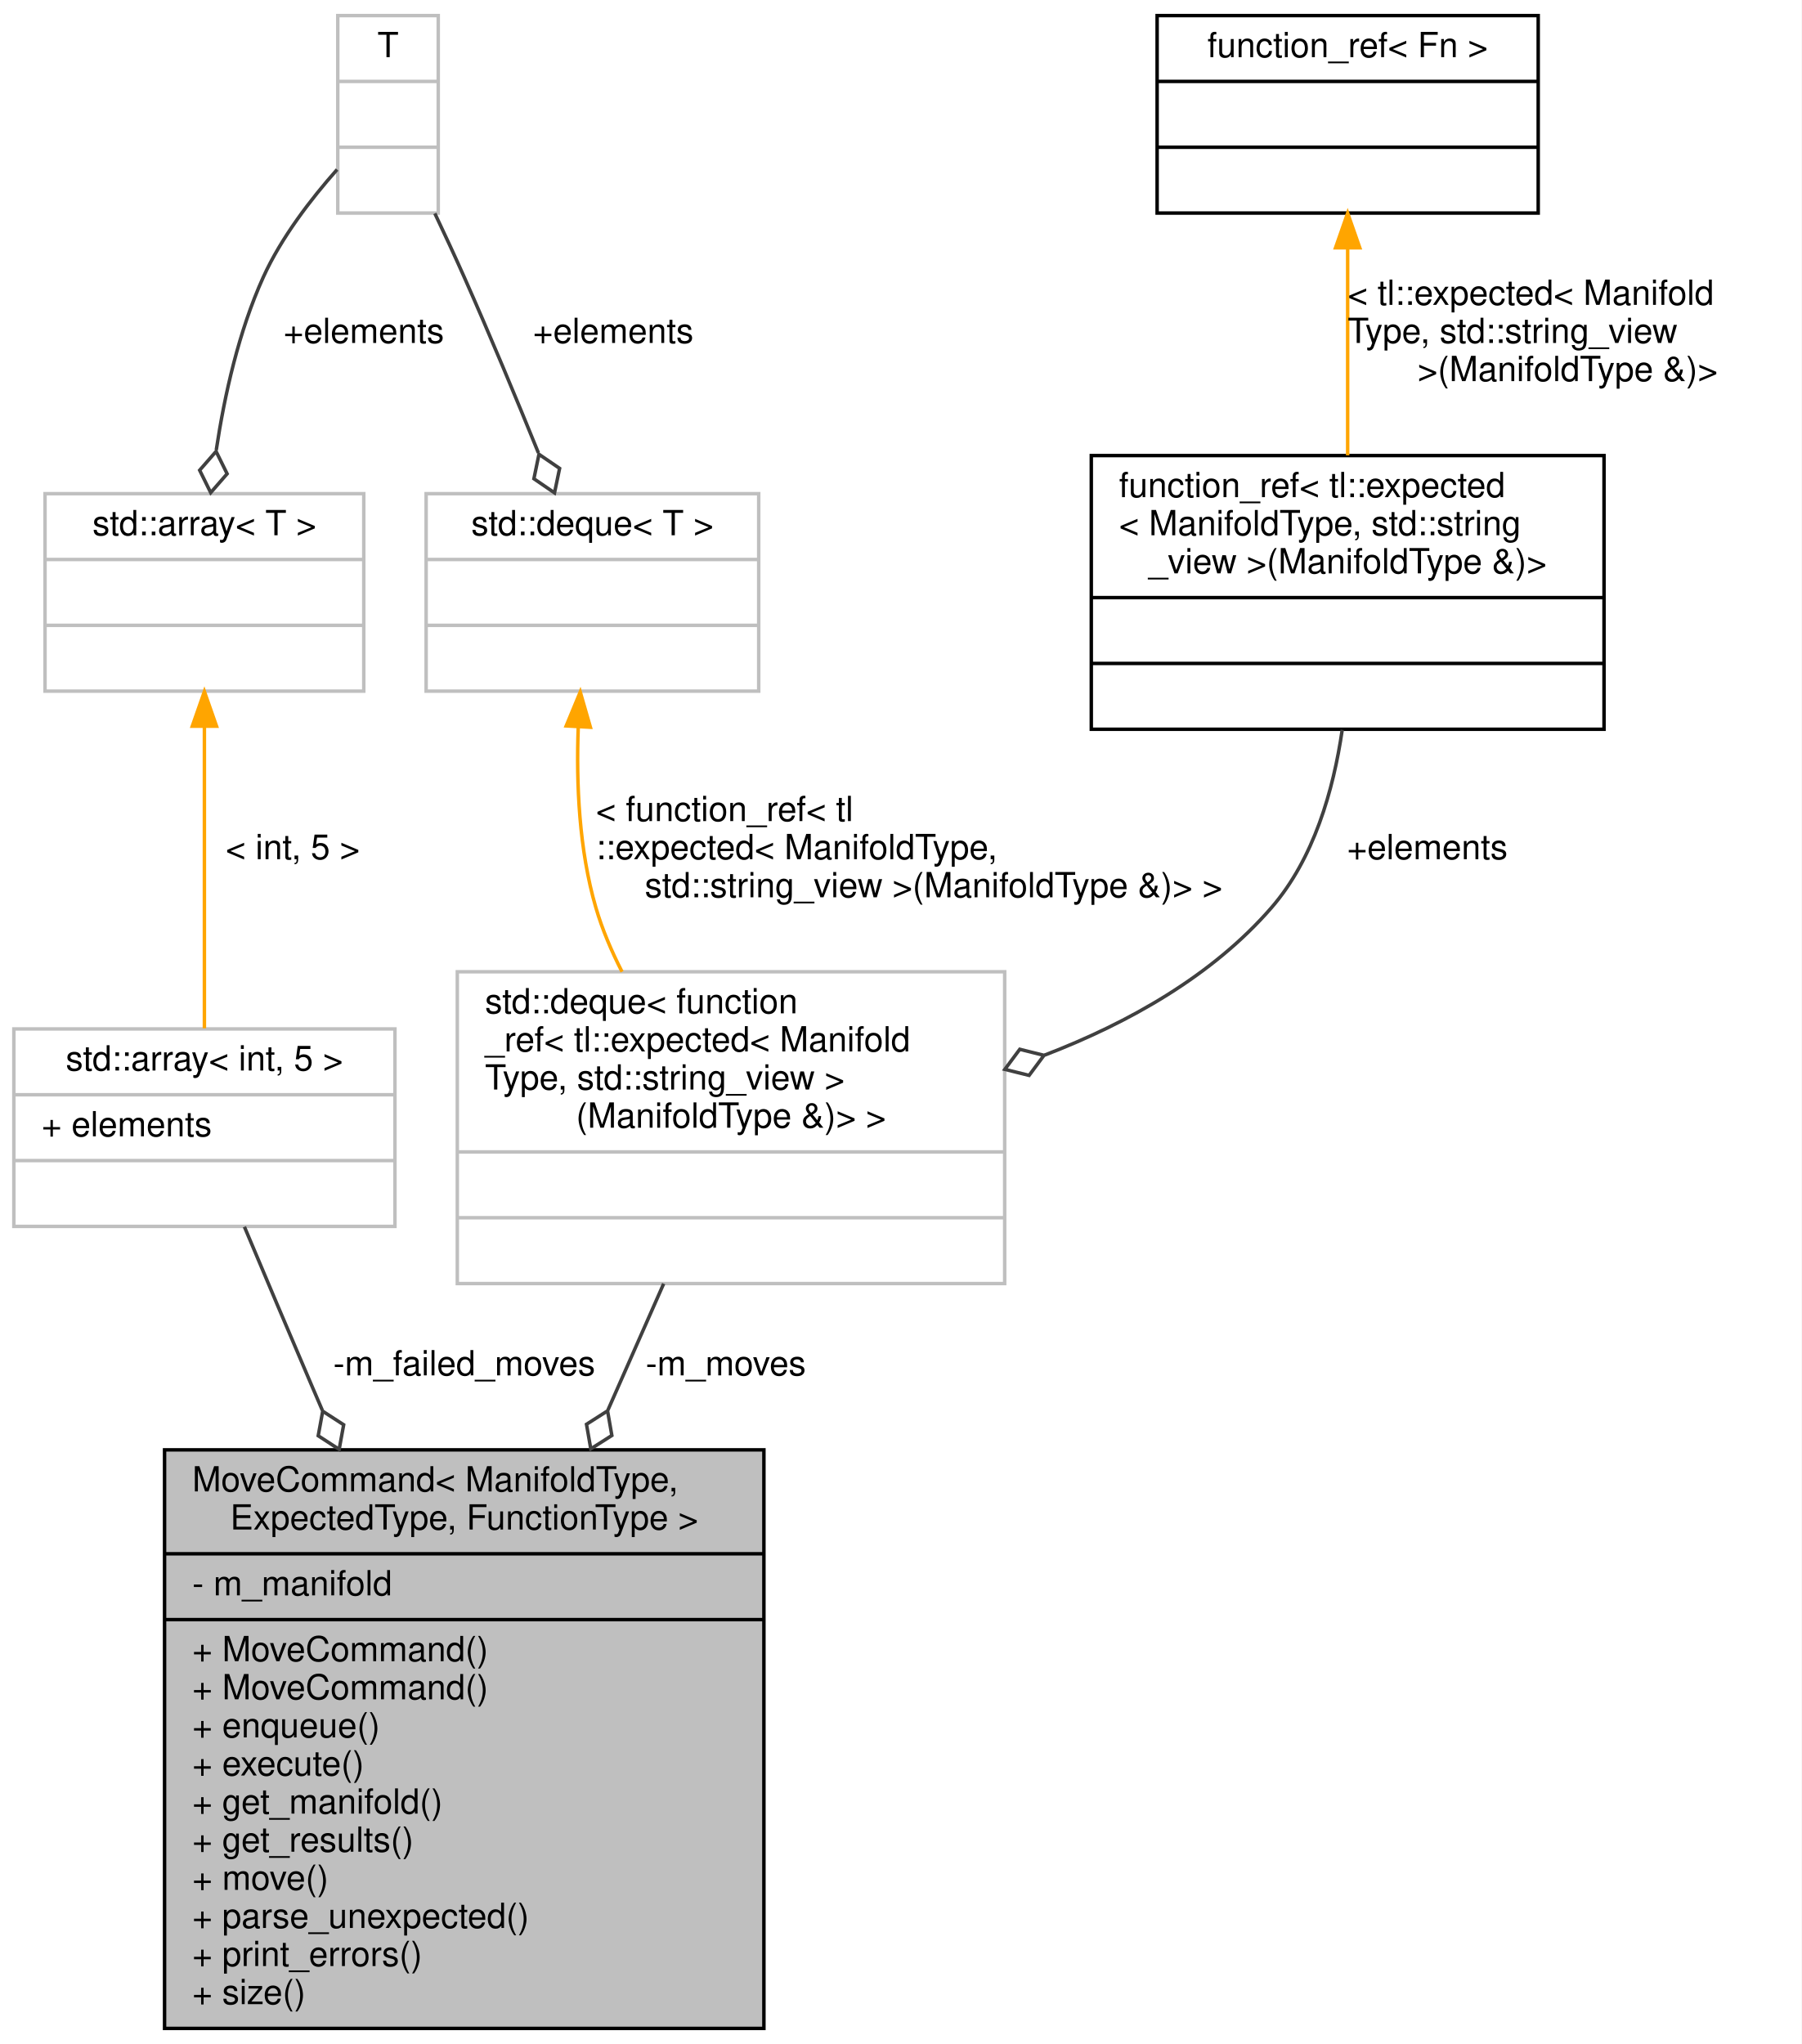
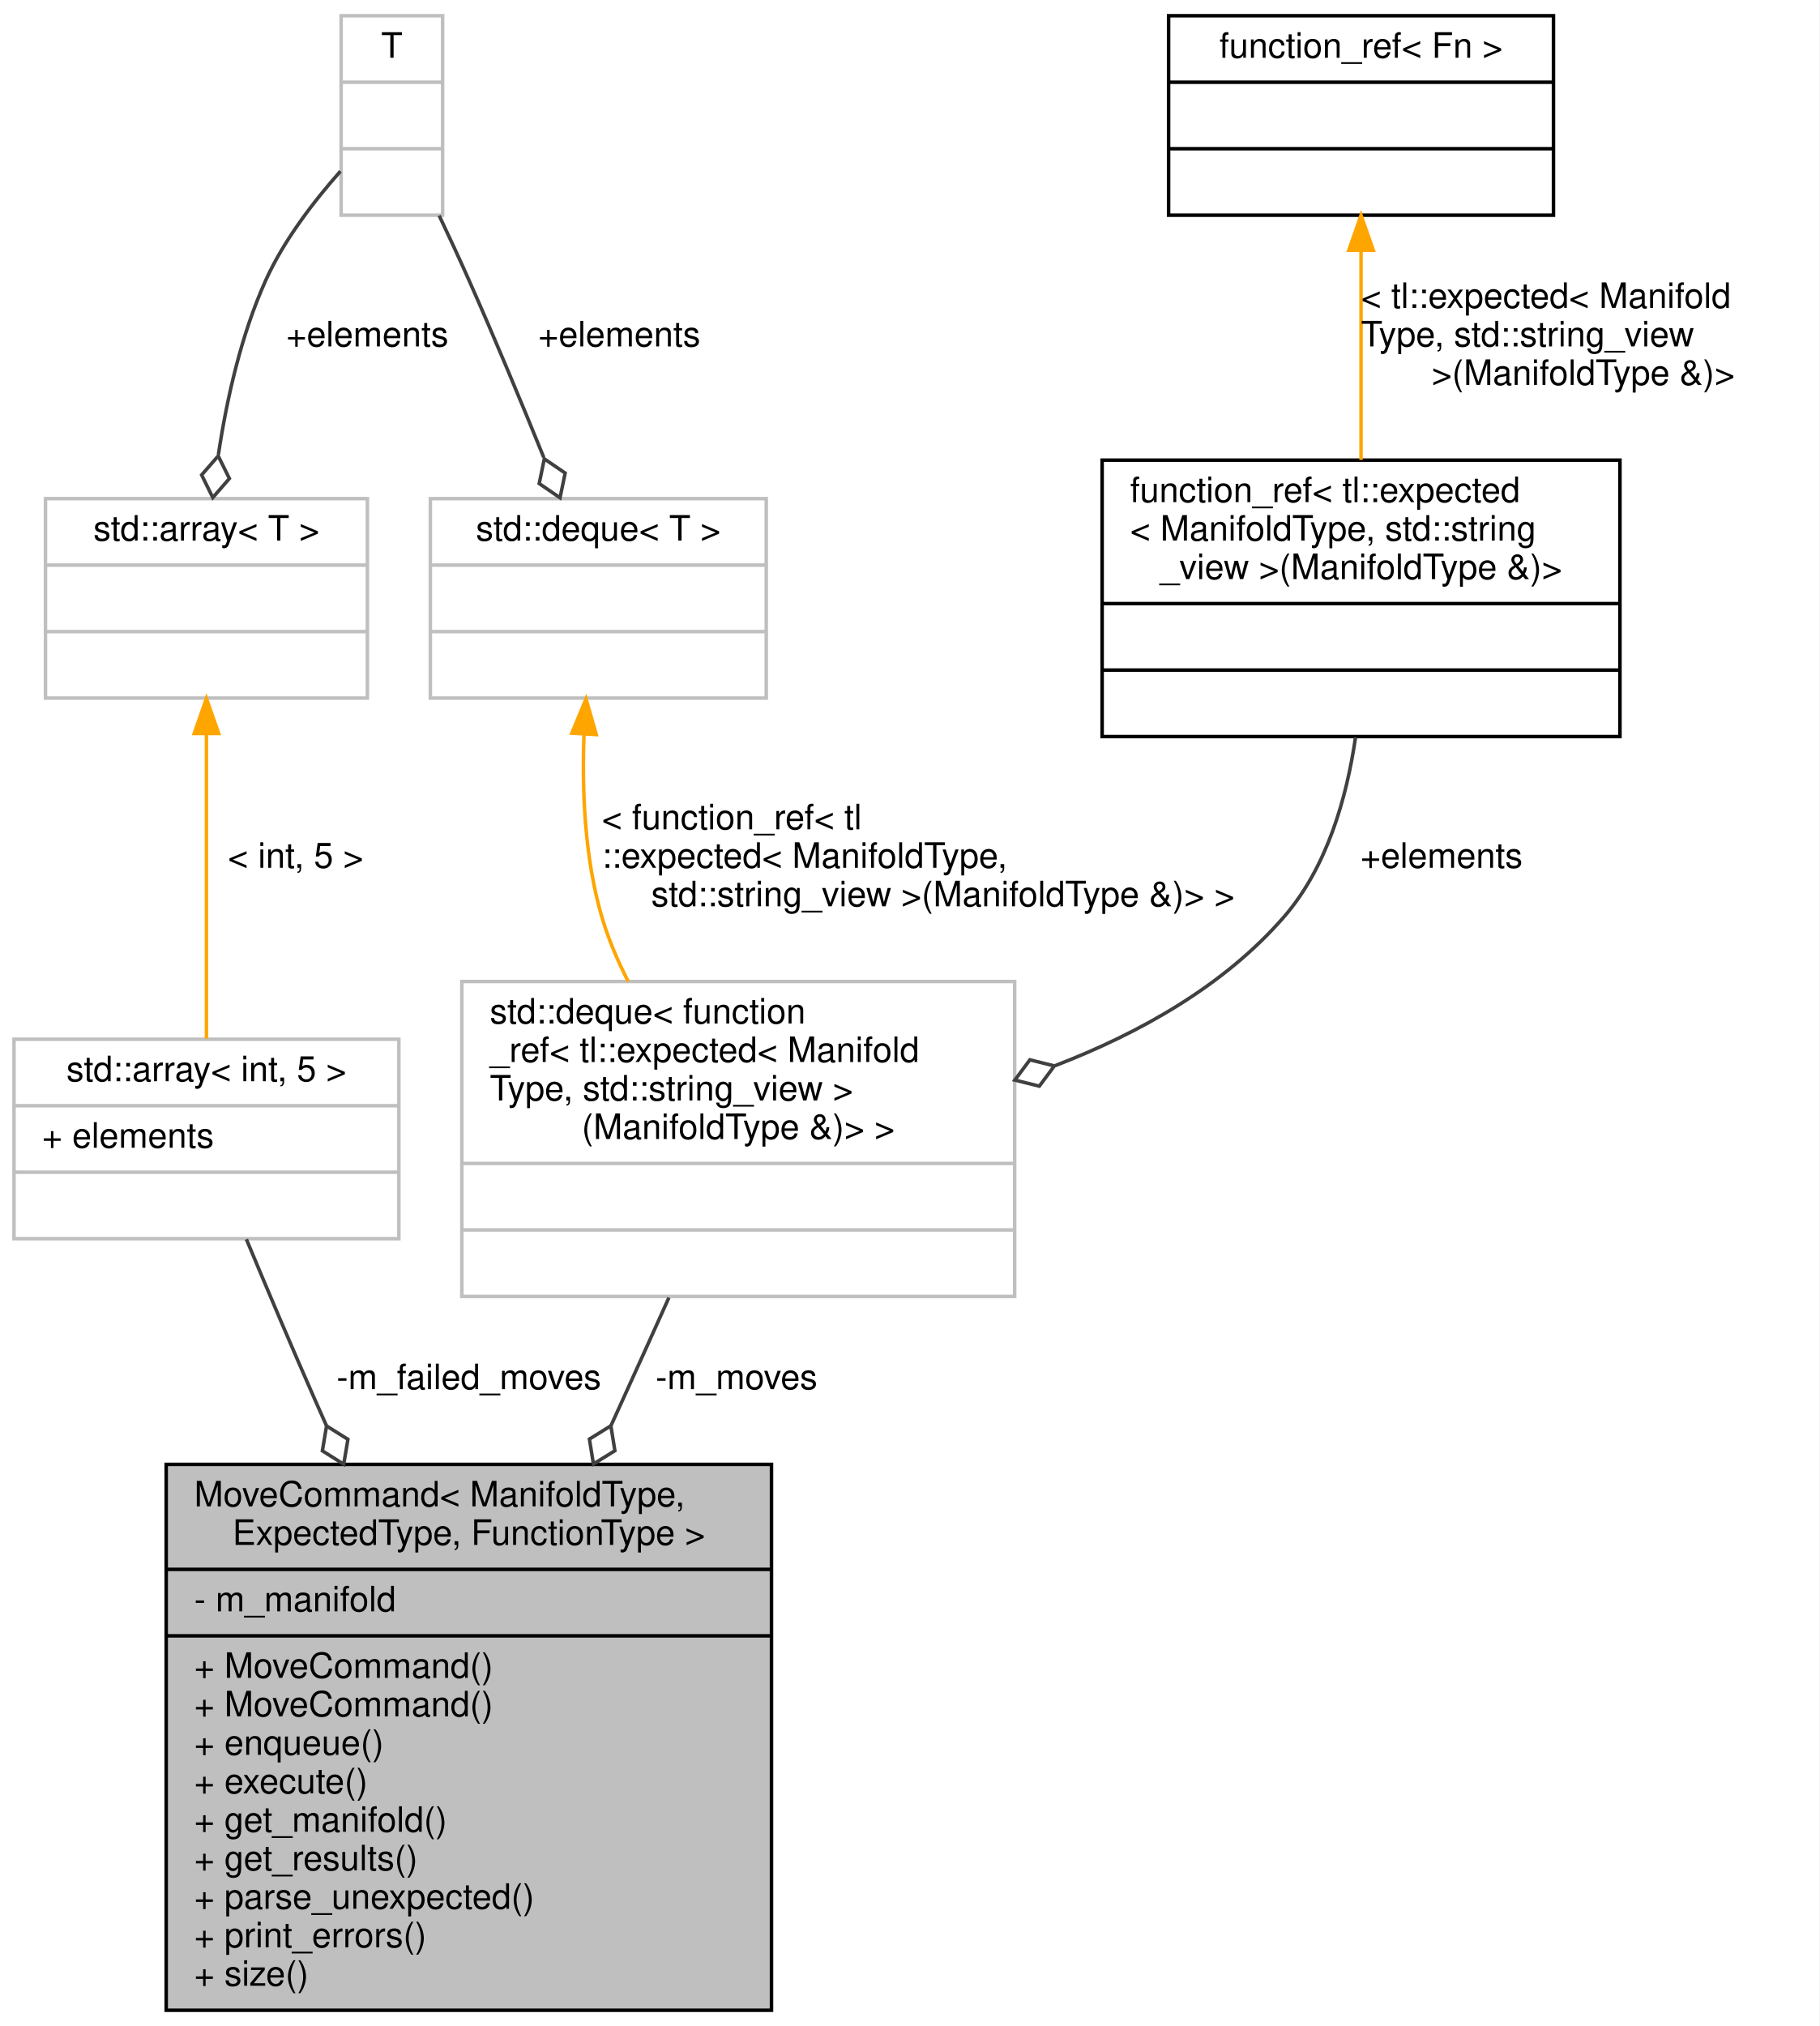
- <svg xmlns="http://www.w3.org/2000/svg" xmlns:xlink="http://www.w3.org/1999/xlink" width="520pt" height="590pt" viewBox="0.00 0.00 520.00 590.00">
-   <g id="graph0" class="graph" transform="scale(1 1) rotate(0) translate(4 586)">
-     <polygon fill="white" stroke="transparent" points="-4,4 -4,-586 516,-586 516,4 -4,4" />
+ <svg xmlns="http://www.w3.org/2000/svg" xmlns:xlink="http://www.w3.org/1999/xlink" width="520pt" height="579pt" viewBox="0.00 0.00 520.00 579.00">
+   <g id="graph0" class="graph" transform="scale(1 1) rotate(0) translate(4 575)">
+     <polygon fill="white" stroke="transparent" points="-4,4 -4,-575 516,-575 516,4 -4,4" />
    <g id="node1" class="node">
      <g id="a_node1">
        <a xlink:title=" ">
-           <polygon fill="#bfbfbf" stroke="black" points="43.5,-0.5 43.5,-167.5 216.5,-167.5 216.5,-0.5 43.5,-0.5" />
-           <text text-anchor="start" x="51.5" y="-155.5" font-family="Helvetica,sans-Serif" font-size="10.00">MoveCommand&lt; ManifoldType,</text>
-           <text text-anchor="middle" x="130" y="-144.5" font-family="Helvetica,sans-Serif" font-size="10.00"> ExpectedType, FunctionType &gt;</text>
-           <polyline fill="none" stroke="black" points="43.5,-137.5 216.5,-137.5 " />
-           <text text-anchor="start" x="51.5" y="-125.5" font-family="Helvetica,sans-Serif" font-size="10.00">- m_manifold</text>
-           <polyline fill="none" stroke="black" points="43.5,-118.5 216.5,-118.5 " />
-           <text text-anchor="start" x="51.5" y="-106.5" font-family="Helvetica,sans-Serif" font-size="10.00">+ MoveCommand()</text>
+           <polygon fill="#bfbfbf" stroke="black" points="43.5,-0.5 43.5,-156.5 216.5,-156.5 216.5,-0.5 43.5,-0.5" />
+           <text text-anchor="start" x="51.5" y="-144.5" font-family="Helvetica,sans-Serif" font-size="10.00">MoveCommand&lt; ManifoldType,</text>
+           <text text-anchor="middle" x="130" y="-133.5" font-family="Helvetica,sans-Serif" font-size="10.00"> ExpectedType, FunctionType &gt;</text>
+           <polyline fill="none" stroke="black" points="43.5,-126.5 216.5,-126.5 " />
+           <text text-anchor="start" x="51.5" y="-114.5" font-family="Helvetica,sans-Serif" font-size="10.00">- m_manifold</text>
+           <polyline fill="none" stroke="black" points="43.5,-107.5 216.5,-107.5 " />
          <text text-anchor="start" x="51.5" y="-95.5" font-family="Helvetica,sans-Serif" font-size="10.00">+ MoveCommand()</text>
-           <text text-anchor="start" x="51.5" y="-84.5" font-family="Helvetica,sans-Serif" font-size="10.00">+ enqueue()</text>
-           <text text-anchor="start" x="51.5" y="-73.5" font-family="Helvetica,sans-Serif" font-size="10.00">+ execute()</text>
-           <text text-anchor="start" x="51.5" y="-62.5" font-family="Helvetica,sans-Serif" font-size="10.00">+ get_manifold()</text>
-           <text text-anchor="start" x="51.5" y="-51.5" font-family="Helvetica,sans-Serif" font-size="10.00">+ get_results()</text>
-           <text text-anchor="start" x="51.5" y="-40.5" font-family="Helvetica,sans-Serif" font-size="10.00">+ move()</text>
+           <text text-anchor="start" x="51.5" y="-84.5" font-family="Helvetica,sans-Serif" font-size="10.00">+ MoveCommand()</text>
+           <text text-anchor="start" x="51.5" y="-73.5" font-family="Helvetica,sans-Serif" font-size="10.00">+ enqueue()</text>
+           <text text-anchor="start" x="51.5" y="-62.5" font-family="Helvetica,sans-Serif" font-size="10.00">+ execute()</text>
+           <text text-anchor="start" x="51.5" y="-51.5" font-family="Helvetica,sans-Serif" font-size="10.00">+ get_manifold()</text>
+           <text text-anchor="start" x="51.5" y="-40.5" font-family="Helvetica,sans-Serif" font-size="10.00">+ get_results()</text>
          <text text-anchor="start" x="51.5" y="-29.5" font-family="Helvetica,sans-Serif" font-size="10.00">+ parse_unexpected()</text>
          <text text-anchor="start" x="51.5" y="-18.5" font-family="Helvetica,sans-Serif" font-size="10.00">+ print_errors()</text>
          <text text-anchor="start" x="51.5" y="-7.5" font-family="Helvetica,sans-Serif" font-size="10.00">+ size()</text>
        </a>
      </g>
    </g>
    <g id="node2" class="node">
      <g id="a_node2">
        <a xlink:title=" ">
-           <polygon fill="white" stroke="#bfbfbf" points="0,-232 0,-289 110,-289 110,-232 0,-232" />
-           <text text-anchor="middle" x="55" y="-277" font-family="Helvetica,sans-Serif" font-size="10.00">std::array&lt; int, 5 &gt;</text>
-           <polyline fill="none" stroke="#bfbfbf" points="0,-270 110,-270 " />
-           <text text-anchor="start" x="8" y="-258" font-family="Helvetica,sans-Serif" font-size="10.00">+ elements</text>
-           <polyline fill="none" stroke="#bfbfbf" points="0,-251 110,-251 " />
-           <text text-anchor="middle" x="55" y="-239" font-family="Helvetica,sans-Serif" font-size="10.00"> </text>
+           <polygon fill="white" stroke="#bfbfbf" points="0,-221 0,-278 110,-278 110,-221 0,-221" />
+           <text text-anchor="middle" x="55" y="-266" font-family="Helvetica,sans-Serif" font-size="10.00">std::array&lt; int, 5 &gt;</text>
+           <polyline fill="none" stroke="#bfbfbf" points="0,-259 110,-259 " />
+           <text text-anchor="start" x="8" y="-247" font-family="Helvetica,sans-Serif" font-size="10.00">+ elements</text>
+           <polyline fill="none" stroke="#bfbfbf" points="0,-240 110,-240 " />
+           <text text-anchor="middle" x="55" y="-228" font-family="Helvetica,sans-Serif" font-size="10.00"> </text>
        </a>
      </g>
    </g>
    <g id="edge1" class="edge">
-       <path fill="none" stroke="#404040" d="M66.55,-231.89C72.35,-218.09 79.51,-201.15 86,-186 87,-183.67 88.02,-181.3 89.04,-178.92" />
-       <polygon fill="none" stroke="#404040" points="89.15,-178.66 87.85,-171.57 93.9,-167.64 95.2,-174.74 89.15,-178.66" />
-       <text text-anchor="middle" x="130" y="-189" font-family="Helvetica,sans-Serif" font-size="10.00"> -m_failed_moves</text>
+       <path fill="none" stroke="#404040" d="M66.42,-220.84C72.18,-207.02 79.35,-190.08 86,-175 87.08,-172.56 88.18,-170.08 89.29,-167.59" />
+       <polygon fill="none" stroke="#404040" points="89.33,-167.49 88.14,-160.38 94.24,-156.54 95.44,-163.66 89.33,-167.49" />
+       <text text-anchor="middle" x="130" y="-178" font-family="Helvetica,sans-Serif" font-size="10.00"> -m_failed_moves</text>
    </g>
    <g id="node3" class="node">
      <g id="a_node3">
        <a xlink:title="STL class.">
-           <polygon fill="white" stroke="#bfbfbf" points="9,-386.5 9,-443.5 101,-443.5 101,-386.5 9,-386.5" />
-           <text text-anchor="middle" x="55" y="-431.5" font-family="Helvetica,sans-Serif" font-size="10.00">std::array&lt; T &gt;</text>
-           <polyline fill="none" stroke="#bfbfbf" points="9,-424.5 101,-424.5 " />
-           <text text-anchor="middle" x="55" y="-412.5" font-family="Helvetica,sans-Serif" font-size="10.00"> </text>
-           <polyline fill="none" stroke="#bfbfbf" points="9,-405.5 101,-405.5 " />
-           <text text-anchor="middle" x="55" y="-393.5" font-family="Helvetica,sans-Serif" font-size="10.00"> </text>
+           <polygon fill="white" stroke="#bfbfbf" points="9,-375.5 9,-432.5 101,-432.5 101,-375.5 9,-375.5" />
+           <text text-anchor="middle" x="55" y="-420.5" font-family="Helvetica,sans-Serif" font-size="10.00">std::array&lt; T &gt;</text>
+           <polyline fill="none" stroke="#bfbfbf" points="9,-413.5 101,-413.5 " />
+           <text text-anchor="middle" x="55" y="-401.5" font-family="Helvetica,sans-Serif" font-size="10.00"> </text>
+           <polyline fill="none" stroke="#bfbfbf" points="9,-394.5 101,-394.5 " />
+           <text text-anchor="middle" x="55" y="-382.5" font-family="Helvetica,sans-Serif" font-size="10.00"> </text>
        </a>
      </g>
    </g>
    <g id="edge2" class="edge">
-       <path fill="none" stroke="orange" d="M55,-376.14C55,-349.17 55,-313.51 55,-289.17" />
-       <polygon fill="orange" stroke="orange" points="51.5,-376.38 55,-386.38 58.5,-376.38 51.5,-376.38" />
-       <text text-anchor="middle" x="80.5" y="-338" font-family="Helvetica,sans-Serif" font-size="10.00"> &lt; int, 5 &gt;</text>
+       <path fill="none" stroke="orange" d="M55,-365.14C55,-338.17 55,-302.51 55,-278.17" />
+       <polygon fill="orange" stroke="orange" points="51.5,-365.38 55,-375.38 58.5,-365.38 51.5,-365.38" />
+       <text text-anchor="middle" x="80.5" y="-327" font-family="Helvetica,sans-Serif" font-size="10.00"> &lt; int, 5 &gt;</text>
    </g>
    <g id="node4" class="node">
      <g id="a_node4">
        <a xlink:title=" ">
-           <polygon fill="white" stroke="#bfbfbf" points="93.5,-524.5 93.5,-581.5 122.5,-581.5 122.5,-524.5 93.5,-524.5" />
-           <text text-anchor="middle" x="108" y="-569.5" font-family="Helvetica,sans-Serif" font-size="10.00">T</text>
-           <polyline fill="none" stroke="#bfbfbf" points="93.5,-562.5 122.5,-562.5 " />
-           <text text-anchor="middle" x="108" y="-550.5" font-family="Helvetica,sans-Serif" font-size="10.00"> </text>
-           <polyline fill="none" stroke="#bfbfbf" points="93.5,-543.5 122.5,-543.5 " />
-           <text text-anchor="middle" x="108" y="-531.5" font-family="Helvetica,sans-Serif" font-size="10.00"> </text>
+           <polygon fill="white" stroke="#bfbfbf" points="93.5,-513.5 93.5,-570.5 122.5,-570.5 122.5,-513.5 93.5,-513.5" />
+           <text text-anchor="middle" x="108" y="-558.5" font-family="Helvetica,sans-Serif" font-size="10.00">T</text>
+           <polyline fill="none" stroke="#bfbfbf" points="93.5,-551.5 122.5,-551.5 " />
+           <text text-anchor="middle" x="108" y="-539.5" font-family="Helvetica,sans-Serif" font-size="10.00"> </text>
+           <polyline fill="none" stroke="#bfbfbf" points="93.5,-532.5 122.5,-532.5 " />
+           <text text-anchor="middle" x="108" y="-520.5" font-family="Helvetica,sans-Serif" font-size="10.00"> </text>
        </a>
      </g>
    </g>
    <g id="edge3" class="edge">
-       <path fill="none" stroke="#404040" d="M93.3,-537.06C85.8,-528.6 77.19,-517.45 72,-506 64.96,-490.46 60.83,-472.13 58.42,-456.08" />
-       <polygon fill="none" stroke="#404040" points="58.37,-455.7 53.63,-450.27 56.82,-443.8 61.56,-449.24 58.37,-455.7" />
-       <text text-anchor="middle" x="101" y="-487" font-family="Helvetica,sans-Serif" font-size="10.00"> +elements</text>
+       <path fill="none" stroke="#404040" d="M93.3,-526.06C85.8,-517.6 77.19,-506.45 72,-495 64.96,-479.46 60.83,-461.13 58.42,-445.08" />
+       <polygon fill="none" stroke="#404040" points="58.37,-444.7 53.63,-439.27 56.82,-432.8 61.56,-438.24 58.37,-444.7" />
+       <text text-anchor="middle" x="101" y="-476" font-family="Helvetica,sans-Serif" font-size="10.00"> +elements</text>
    </g>
    <g id="node8" class="node">
      <g id="a_node8">
        <a xlink:title="STL class.">
-           <polygon fill="white" stroke="#bfbfbf" points="119,-386.5 119,-443.5 215,-443.5 215,-386.5 119,-386.5" />
-           <text text-anchor="middle" x="167" y="-431.5" font-family="Helvetica,sans-Serif" font-size="10.00">std::deque&lt; T &gt;</text>
-           <polyline fill="none" stroke="#bfbfbf" points="119,-424.5 215,-424.5 " />
-           <text text-anchor="middle" x="167" y="-412.5" font-family="Helvetica,sans-Serif" font-size="10.00"> </text>
-           <polyline fill="none" stroke="#bfbfbf" points="119,-405.5 215,-405.5 " />
-           <text text-anchor="middle" x="167" y="-393.5" font-family="Helvetica,sans-Serif" font-size="10.00"> </text>
+           <polygon fill="white" stroke="#bfbfbf" points="119,-375.5 119,-432.5 215,-432.5 215,-375.5 119,-375.5" />
+           <text text-anchor="middle" x="167" y="-420.5" font-family="Helvetica,sans-Serif" font-size="10.00">std::deque&lt; T &gt;</text>
+           <polyline fill="none" stroke="#bfbfbf" points="119,-413.5 215,-413.5 " />
+           <text text-anchor="middle" x="167" y="-401.5" font-family="Helvetica,sans-Serif" font-size="10.00"> </text>
+           <polyline fill="none" stroke="#bfbfbf" points="119,-394.5 215,-394.5 " />
+           <text text-anchor="middle" x="167" y="-382.5" font-family="Helvetica,sans-Serif" font-size="10.00"> </text>
        </a>
      </g>
    </g>
    <g id="edge8" class="edge">
-       <path fill="none" stroke="#404040" d="M121.52,-524.39C124.38,-518.36 127.34,-511.99 130,-506 137.32,-489.51 144.98,-471.12 151.41,-455.28" />
-       <polygon fill="none" stroke="#404040" points="151.57,-454.87 150.11,-447.81 156.06,-443.74 157.53,-450.8 151.57,-454.87" />
-       <text text-anchor="middle" x="173" y="-487" font-family="Helvetica,sans-Serif" font-size="10.00"> +elements</text>
+       <path fill="none" stroke="#404040" d="M121.52,-513.39C124.38,-507.36 127.34,-500.99 130,-495 137.32,-478.51 144.98,-460.12 151.41,-444.28" />
+       <polygon fill="none" stroke="#404040" points="151.57,-443.87 150.11,-436.81 156.06,-432.74 157.53,-439.8 151.57,-443.87" />
+       <text text-anchor="middle" x="173" y="-476" font-family="Helvetica,sans-Serif" font-size="10.00"> +elements</text>
    </g>
    <g id="node5" class="node">
      <g id="a_node5">
        <a xlink:title=" ">
-           <polygon fill="white" stroke="#bfbfbf" points="128,-215.5 128,-305.5 286,-305.5 286,-215.5 128,-215.5" />
-           <text text-anchor="start" x="136" y="-293.5" font-family="Helvetica,sans-Serif" font-size="10.00">std::deque&lt; function</text>
-           <text text-anchor="start" x="136" y="-282.5" font-family="Helvetica,sans-Serif" font-size="10.00">_ref&lt; tl::expected&lt; Manifold</text>
-           <text text-anchor="start" x="136" y="-271.5" font-family="Helvetica,sans-Serif" font-size="10.00">Type, std::string_view &gt;</text>
-           <text text-anchor="middle" x="207" y="-260.5" font-family="Helvetica,sans-Serif" font-size="10.00">(ManifoldType &amp;)&gt; &gt;</text>
-           <polyline fill="none" stroke="#bfbfbf" points="128,-253.5 286,-253.5 " />
-           <text text-anchor="middle" x="207" y="-241.5" font-family="Helvetica,sans-Serif" font-size="10.00"> </text>
-           <polyline fill="none" stroke="#bfbfbf" points="128,-234.5 286,-234.5 " />
-           <text text-anchor="middle" x="207" y="-222.5" font-family="Helvetica,sans-Serif" font-size="10.00"> </text>
+           <polygon fill="white" stroke="#bfbfbf" points="128,-204.5 128,-294.5 286,-294.5 286,-204.5 128,-204.5" />
+           <text text-anchor="start" x="136" y="-282.5" font-family="Helvetica,sans-Serif" font-size="10.00">std::deque&lt; function</text>
+           <text text-anchor="start" x="136" y="-271.5" font-family="Helvetica,sans-Serif" font-size="10.00">_ref&lt; tl::expected&lt; Manifold</text>
+           <text text-anchor="start" x="136" y="-260.5" font-family="Helvetica,sans-Serif" font-size="10.00">Type, std::string_view &gt;</text>
+           <text text-anchor="middle" x="207" y="-249.5" font-family="Helvetica,sans-Serif" font-size="10.00">(ManifoldType &amp;)&gt; &gt;</text>
+           <polyline fill="none" stroke="#bfbfbf" points="128,-242.5 286,-242.5 " />
+           <text text-anchor="middle" x="207" y="-230.5" font-family="Helvetica,sans-Serif" font-size="10.00"> </text>
+           <polyline fill="none" stroke="#bfbfbf" points="128,-223.5 286,-223.5 " />
+           <text text-anchor="middle" x="207" y="-211.5" font-family="Helvetica,sans-Serif" font-size="10.00"> </text>
        </a>
      </g>
    </g>
    <g id="edge4" class="edge">
-       <path fill="none" stroke="#404040" d="M187.57,-215.47C182.61,-204.22 177.08,-191.69 171.47,-178.98" />
-       <polygon fill="none" stroke="#404040" points="171.37,-178.76 165.29,-174.88 166.53,-167.78 172.61,-171.65 171.37,-178.76" />
-       <text text-anchor="middle" x="205.5" y="-189" font-family="Helvetica,sans-Serif" font-size="10.00"> -m_moves</text>
+       <path fill="none" stroke="#404040" d="M187.18,-204.16C182.85,-194.54 178.29,-184.42 174,-175 172.89,-172.57 171.77,-170.11 170.64,-167.62" />
+       <polygon fill="none" stroke="#404040" points="170.59,-167.53 164.46,-163.73 165.61,-156.61 171.74,-160.41 170.59,-167.53" />
+       <text text-anchor="middle" x="206.5" y="-178" font-family="Helvetica,sans-Serif" font-size="10.00"> -m_moves</text>
    </g>
    <g id="node6" class="node">
      <g id="a_node6">
        <a xlink:href="classfunction__ref.html" target="_top" xlink:title=" ">
-           <polygon fill="white" stroke="black" points="311,-375.5 311,-454.5 459,-454.5 459,-375.5 311,-375.5" />
-           <text text-anchor="start" x="319" y="-442.5" font-family="Helvetica,sans-Serif" font-size="10.00">function_ref&lt; tl::expected</text>
-           <text text-anchor="start" x="319" y="-431.5" font-family="Helvetica,sans-Serif" font-size="10.00">&lt; ManifoldType, std::string</text>
-           <text text-anchor="middle" x="385" y="-420.5" font-family="Helvetica,sans-Serif" font-size="10.00">_view &gt;(ManifoldType &amp;)&gt;</text>
-           <polyline fill="none" stroke="black" points="311,-413.5 459,-413.5 " />
-           <text text-anchor="middle" x="385" y="-401.5" font-family="Helvetica,sans-Serif" font-size="10.00"> </text>
-           <polyline fill="none" stroke="black" points="311,-394.5 459,-394.5 " />
-           <text text-anchor="middle" x="385" y="-382.5" font-family="Helvetica,sans-Serif" font-size="10.00"> </text>
+           <polygon fill="white" stroke="black" points="311,-364.5 311,-443.5 459,-443.5 459,-364.5 311,-364.5" />
+           <text text-anchor="start" x="319" y="-431.5" font-family="Helvetica,sans-Serif" font-size="10.00">function_ref&lt; tl::expected</text>
+           <text text-anchor="start" x="319" y="-420.5" font-family="Helvetica,sans-Serif" font-size="10.00">&lt; ManifoldType, std::string</text>
+           <text text-anchor="middle" x="385" y="-409.5" font-family="Helvetica,sans-Serif" font-size="10.00">_view &gt;(ManifoldType &amp;)&gt;</text>
+           <polyline fill="none" stroke="black" points="311,-402.5 459,-402.5 " />
+           <text text-anchor="middle" x="385" y="-390.5" font-family="Helvetica,sans-Serif" font-size="10.00"> </text>
+           <polyline fill="none" stroke="black" points="311,-383.5 459,-383.5 " />
+           <text text-anchor="middle" x="385" y="-371.5" font-family="Helvetica,sans-Serif" font-size="10.00"> </text>
        </a>
      </g>
    </g>
    <g id="edge5" class="edge">
-       <path fill="none" stroke="#404040" d="M383.43,-375.33C380.89,-357.89 375.23,-338.09 363,-324 345.91,-304.31 321.75,-290.75 297.53,-281.44" />
-       <polygon fill="none" stroke="#404040" points="297.35,-281.38 290.35,-283.12 286.05,-277.33 293.05,-275.59 297.35,-281.38" />
-       <text text-anchor="middle" x="408" y="-338" font-family="Helvetica,sans-Serif" font-size="10.00"> +elements</text>
+       <path fill="none" stroke="#404040" d="M383.43,-364.33C380.89,-346.89 375.23,-327.09 363,-313 345.91,-293.31 321.75,-279.75 297.53,-270.44" />
+       <polygon fill="none" stroke="#404040" points="297.35,-270.38 290.35,-272.12 286.05,-266.33 293.05,-264.59 297.35,-270.38" />
+       <text text-anchor="middle" x="408" y="-327" font-family="Helvetica,sans-Serif" font-size="10.00"> +elements</text>
    </g>
    <g id="node7" class="node">
      <g id="a_node7">
        <a xlink:href="classfunction__ref.html" target="_top" xlink:title=" ">
-           <polygon fill="white" stroke="black" points="330,-524.5 330,-581.5 440,-581.5 440,-524.5 330,-524.5" />
-           <text text-anchor="middle" x="385" y="-569.5" font-family="Helvetica,sans-Serif" font-size="10.00">function_ref&lt; Fn &gt;</text>
-           <polyline fill="none" stroke="black" points="330,-562.5 440,-562.5 " />
-           <text text-anchor="middle" x="385" y="-550.5" font-family="Helvetica,sans-Serif" font-size="10.00"> </text>
-           <polyline fill="none" stroke="black" points="330,-543.5 440,-543.5 " />
-           <text text-anchor="middle" x="385" y="-531.5" font-family="Helvetica,sans-Serif" font-size="10.00"> </text>
+           <polygon fill="white" stroke="black" points="330,-513.5 330,-570.5 440,-570.5 440,-513.5 330,-513.5" />
+           <text text-anchor="middle" x="385" y="-558.5" font-family="Helvetica,sans-Serif" font-size="10.00">function_ref&lt; Fn &gt;</text>
+           <polyline fill="none" stroke="black" points="330,-551.5 440,-551.5 " />
+           <text text-anchor="middle" x="385" y="-539.5" font-family="Helvetica,sans-Serif" font-size="10.00"> </text>
+           <polyline fill="none" stroke="black" points="330,-532.5 440,-532.5 " />
+           <text text-anchor="middle" x="385" y="-520.5" font-family="Helvetica,sans-Serif" font-size="10.00"> </text>
        </a>
      </g>
    </g>
    <g id="edge6" class="edge">
-       <path fill="none" stroke="orange" d="M385,-514.3C385,-495.69 385,-473.28 385,-454.56" />
-       <polygon fill="orange" stroke="orange" points="381.5,-514.48 385,-524.48 388.5,-514.48 381.5,-514.48" />
-       <text text-anchor="start" x="385" y="-498" font-family="Helvetica,sans-Serif" font-size="10.00"> &lt; tl::expected&lt; Manifold</text>
-       <text text-anchor="start" x="385" y="-487" font-family="Helvetica,sans-Serif" font-size="10.00">Type, std::string_view</text>
-       <text text-anchor="middle" x="448.5" y="-476" font-family="Helvetica,sans-Serif" font-size="10.00"> &gt;(ManifoldType &amp;)&gt;</text>
+       <path fill="none" stroke="orange" d="M385,-503.3C385,-484.69 385,-462.28 385,-443.56" />
+       <polygon fill="orange" stroke="orange" points="381.5,-503.48 385,-513.48 388.5,-503.48 381.5,-503.48" />
+       <text text-anchor="start" x="385" y="-487" font-family="Helvetica,sans-Serif" font-size="10.00"> &lt; tl::expected&lt; Manifold</text>
+       <text text-anchor="start" x="385" y="-476" font-family="Helvetica,sans-Serif" font-size="10.00">Type, std::string_view</text>
+       <text text-anchor="middle" x="448.5" y="-465" font-family="Helvetica,sans-Serif" font-size="10.00"> &gt;(ManifoldType &amp;)&gt;</text>
    </g>
    <g id="edge7" class="edge">
-       <path fill="none" stroke="orange" d="M162.91,-376C162.3,-359.69 163.14,-340.61 168,-324 169.83,-317.74 172.48,-311.49 175.55,-305.5" />
-       <polygon fill="orange" stroke="orange" points="159.43,-376.47 163.49,-386.26 166.42,-376.08 159.43,-376.47" />
-       <text text-anchor="start" x="168" y="-349" font-family="Helvetica,sans-Serif" font-size="10.00"> &lt; function_ref&lt; tl</text>
-       <text text-anchor="start" x="168" y="-338" font-family="Helvetica,sans-Serif" font-size="10.00">::expected&lt; ManifoldType,</text>
-       <text text-anchor="middle" x="265.5" y="-327" font-family="Helvetica,sans-Serif" font-size="10.00"> std::string_view &gt;(ManifoldType &amp;)&gt; &gt;</text>
+       <path fill="none" stroke="orange" d="M162.91,-365C162.3,-348.69 163.14,-329.61 168,-313 169.83,-306.74 172.48,-300.49 175.55,-294.5" />
+       <polygon fill="orange" stroke="orange" points="159.43,-365.47 163.49,-375.26 166.42,-365.08 159.43,-365.47" />
+       <text text-anchor="start" x="168" y="-338" font-family="Helvetica,sans-Serif" font-size="10.00"> &lt; function_ref&lt; tl</text>
+       <text text-anchor="start" x="168" y="-327" font-family="Helvetica,sans-Serif" font-size="10.00">::expected&lt; ManifoldType,</text>
+       <text text-anchor="middle" x="265.5" y="-316" font-family="Helvetica,sans-Serif" font-size="10.00"> std::string_view &gt;(ManifoldType &amp;)&gt; &gt;</text>
    </g>
  </g>
</svg>
